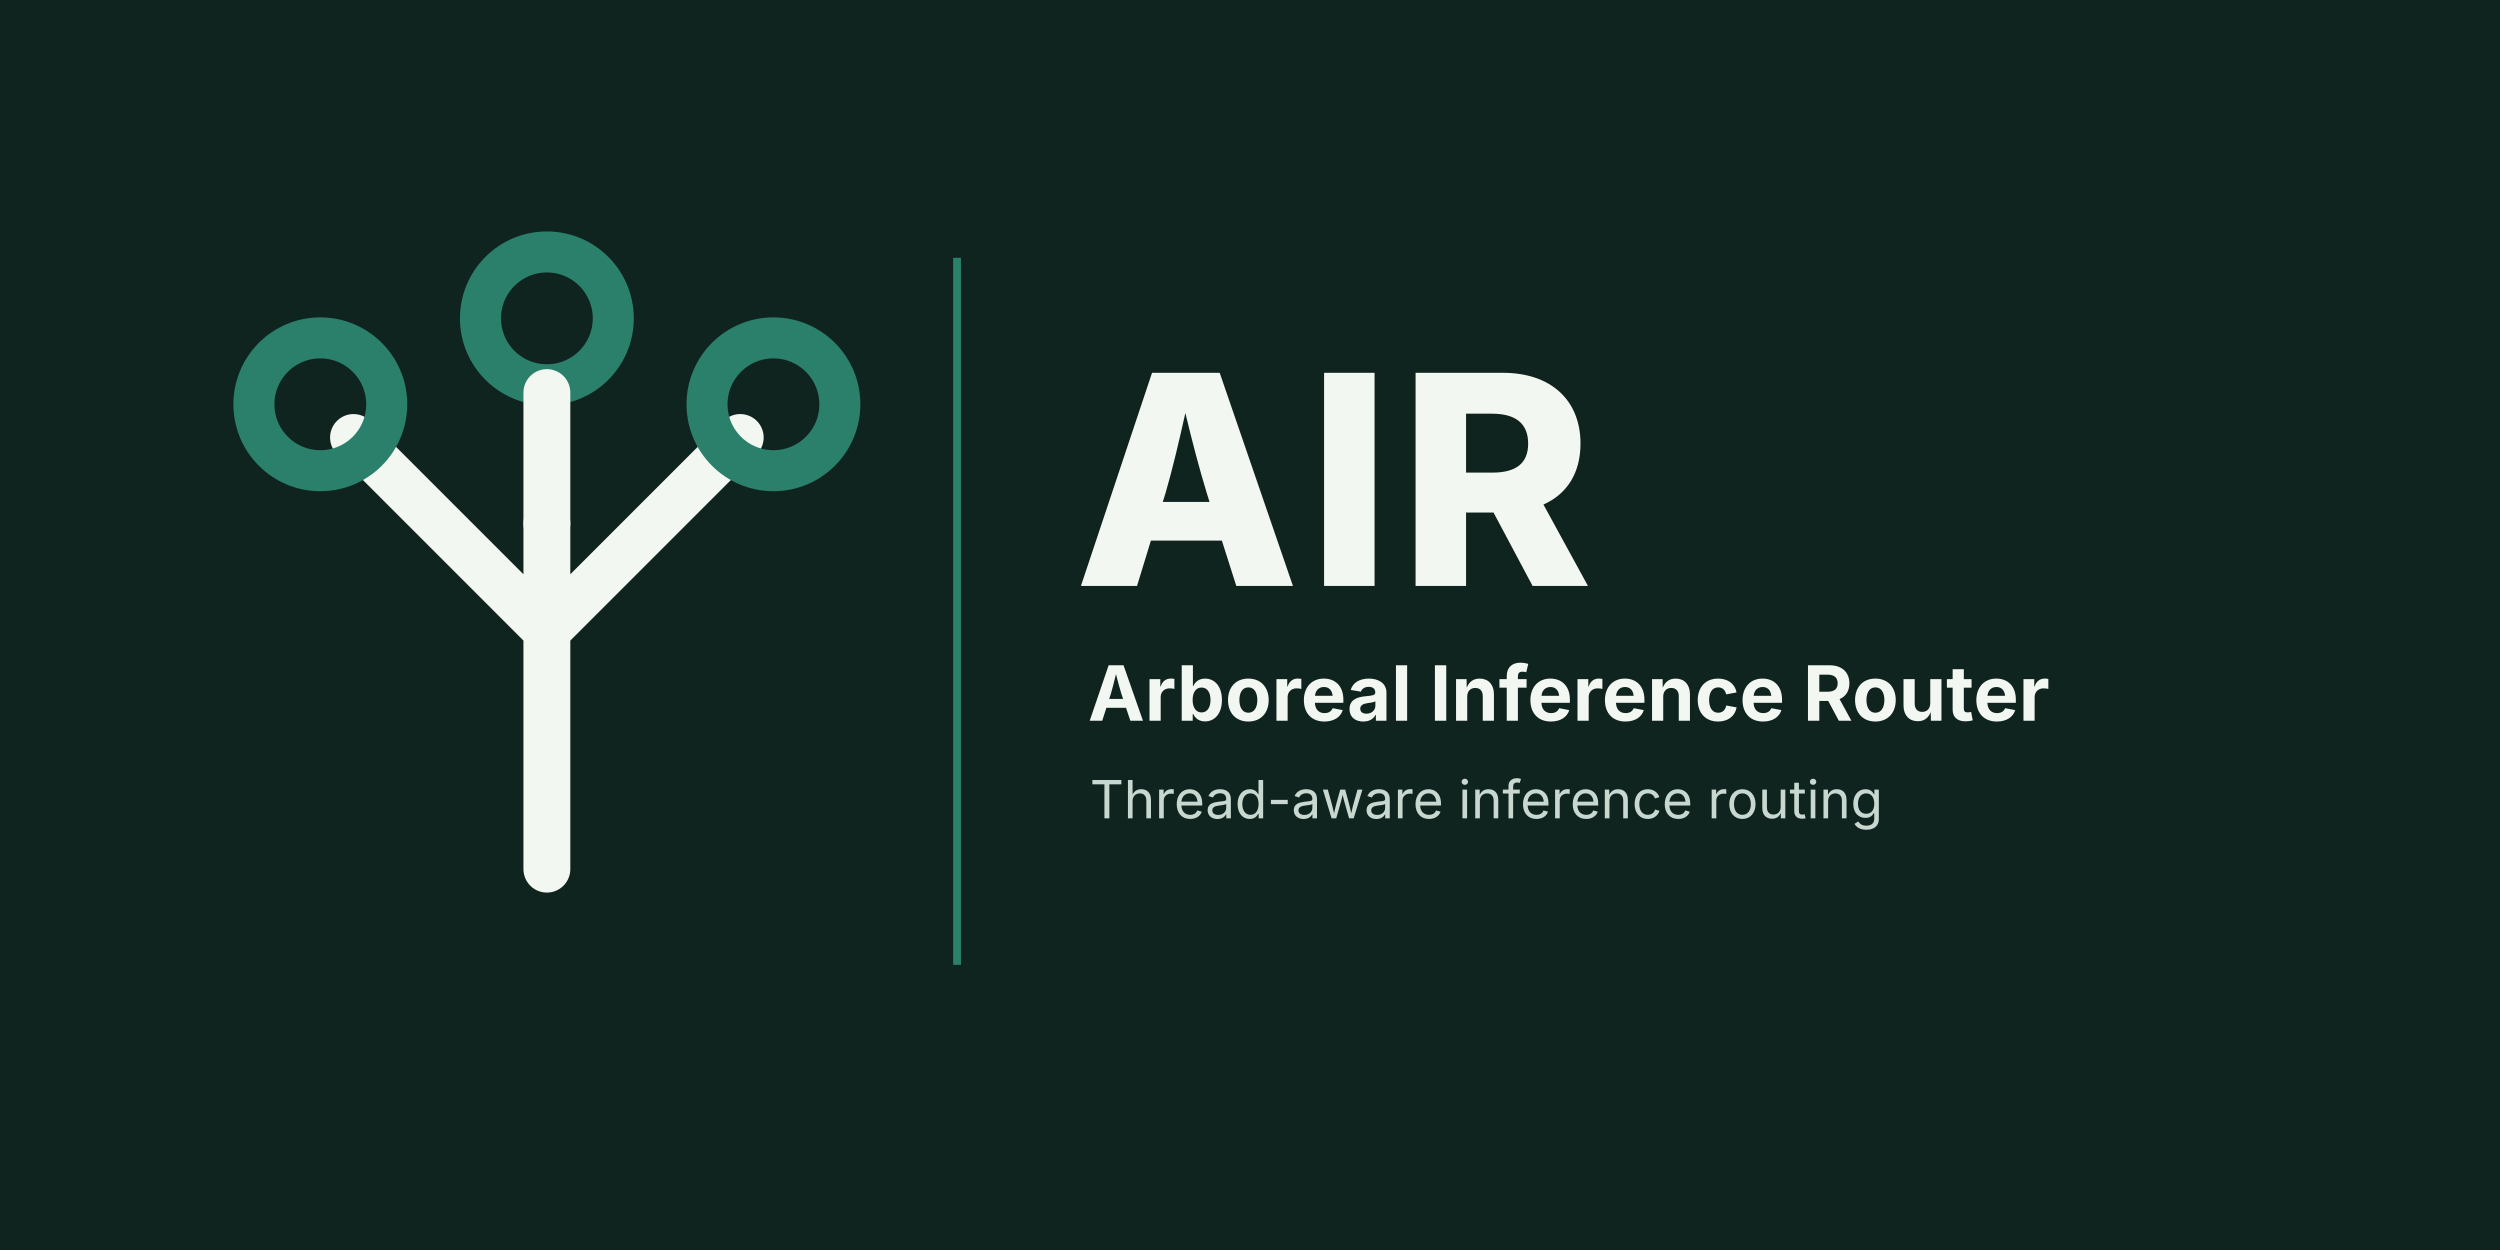
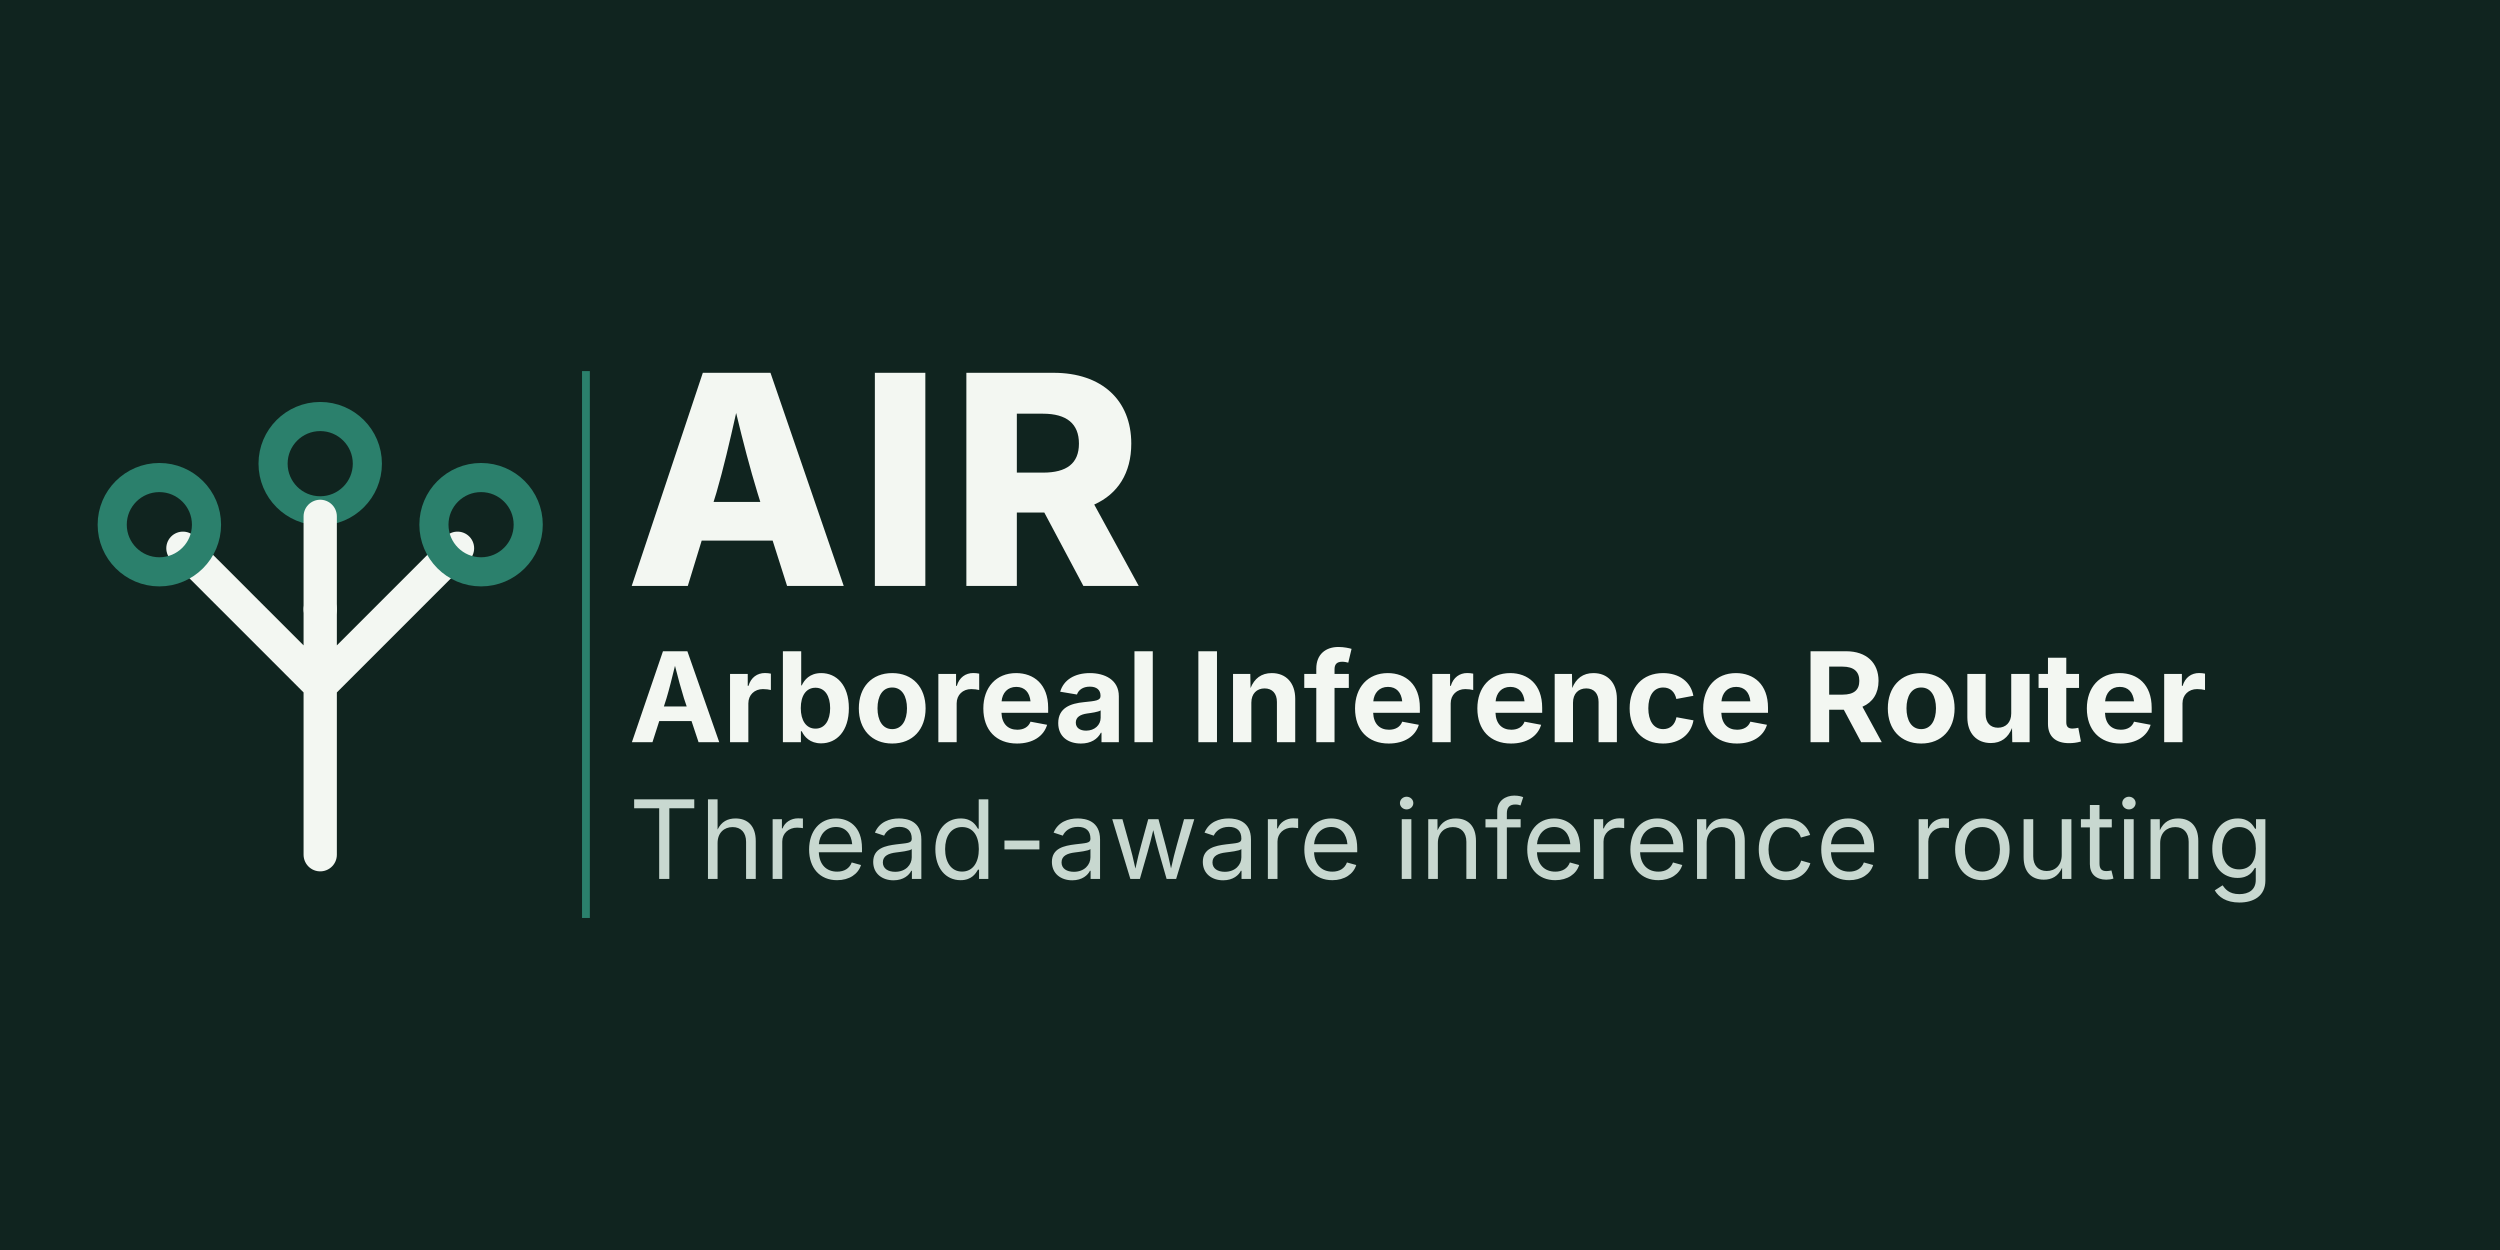
<svg xmlns="http://www.w3.org/2000/svg" width="1280" height="640" viewBox="0 0 1280 640" role="img" aria-label="AIR — thread-aware inference routing">
  <rect width="1280" height="640" fill="#10241F" />
-   <g fill="none" stroke="#F3F7F2" stroke-linecap="round" stroke-linejoin="round">
+   <g transform="translate(-34.85 121.67) scale(0.71)" fill="none" stroke="#F3F7F2" stroke-linecap="round" stroke-linejoin="round">
    <path d="M280 445V268M280 323 181 224M280 323 379 224" stroke-width="24" />
    <circle cx="280" cy="163" r="34" stroke="#2B806C" stroke-width="21" />
    <circle cx="164" cy="207" r="34" stroke="#2B806C" stroke-width="21" />
    <circle cx="396" cy="207" r="34" stroke="#2B806C" stroke-width="21" />
    <path d="M280 268V201" stroke-width="24" />
  </g>
-   <path d="M490 132V494" stroke="#2B806C" stroke-width="4" />
+   <path d="M300 190V470" stroke="#2B806C" stroke-width="4" />
  <g fill="#F3F7F2" font-family="system-ui,-apple-system,BlinkMacSystemFont,'Segoe UI',sans-serif">
-     <text x="550" y="300" font-size="150" font-weight="800" letter-spacing="4">AIR</text>
-     <text x="557" y="369" font-size="39" font-weight="650">Arboreal Inference Router</text>
-     <text x="558" y="419" font-size="27" fill="#C8D8D0">Thread-aware inference routing</text>
+     <text x="320" y="300" font-size="150" font-weight="800" letter-spacing="4">AIR</text>
+     <text x="322" y="380" font-size="64" font-weight="650">Arboreal Inference Router</text>
+     <text x="322" y="450" font-size="56" fill="#C8D8D0">Thread-aware inference routing</text>
  </g>
</svg>
